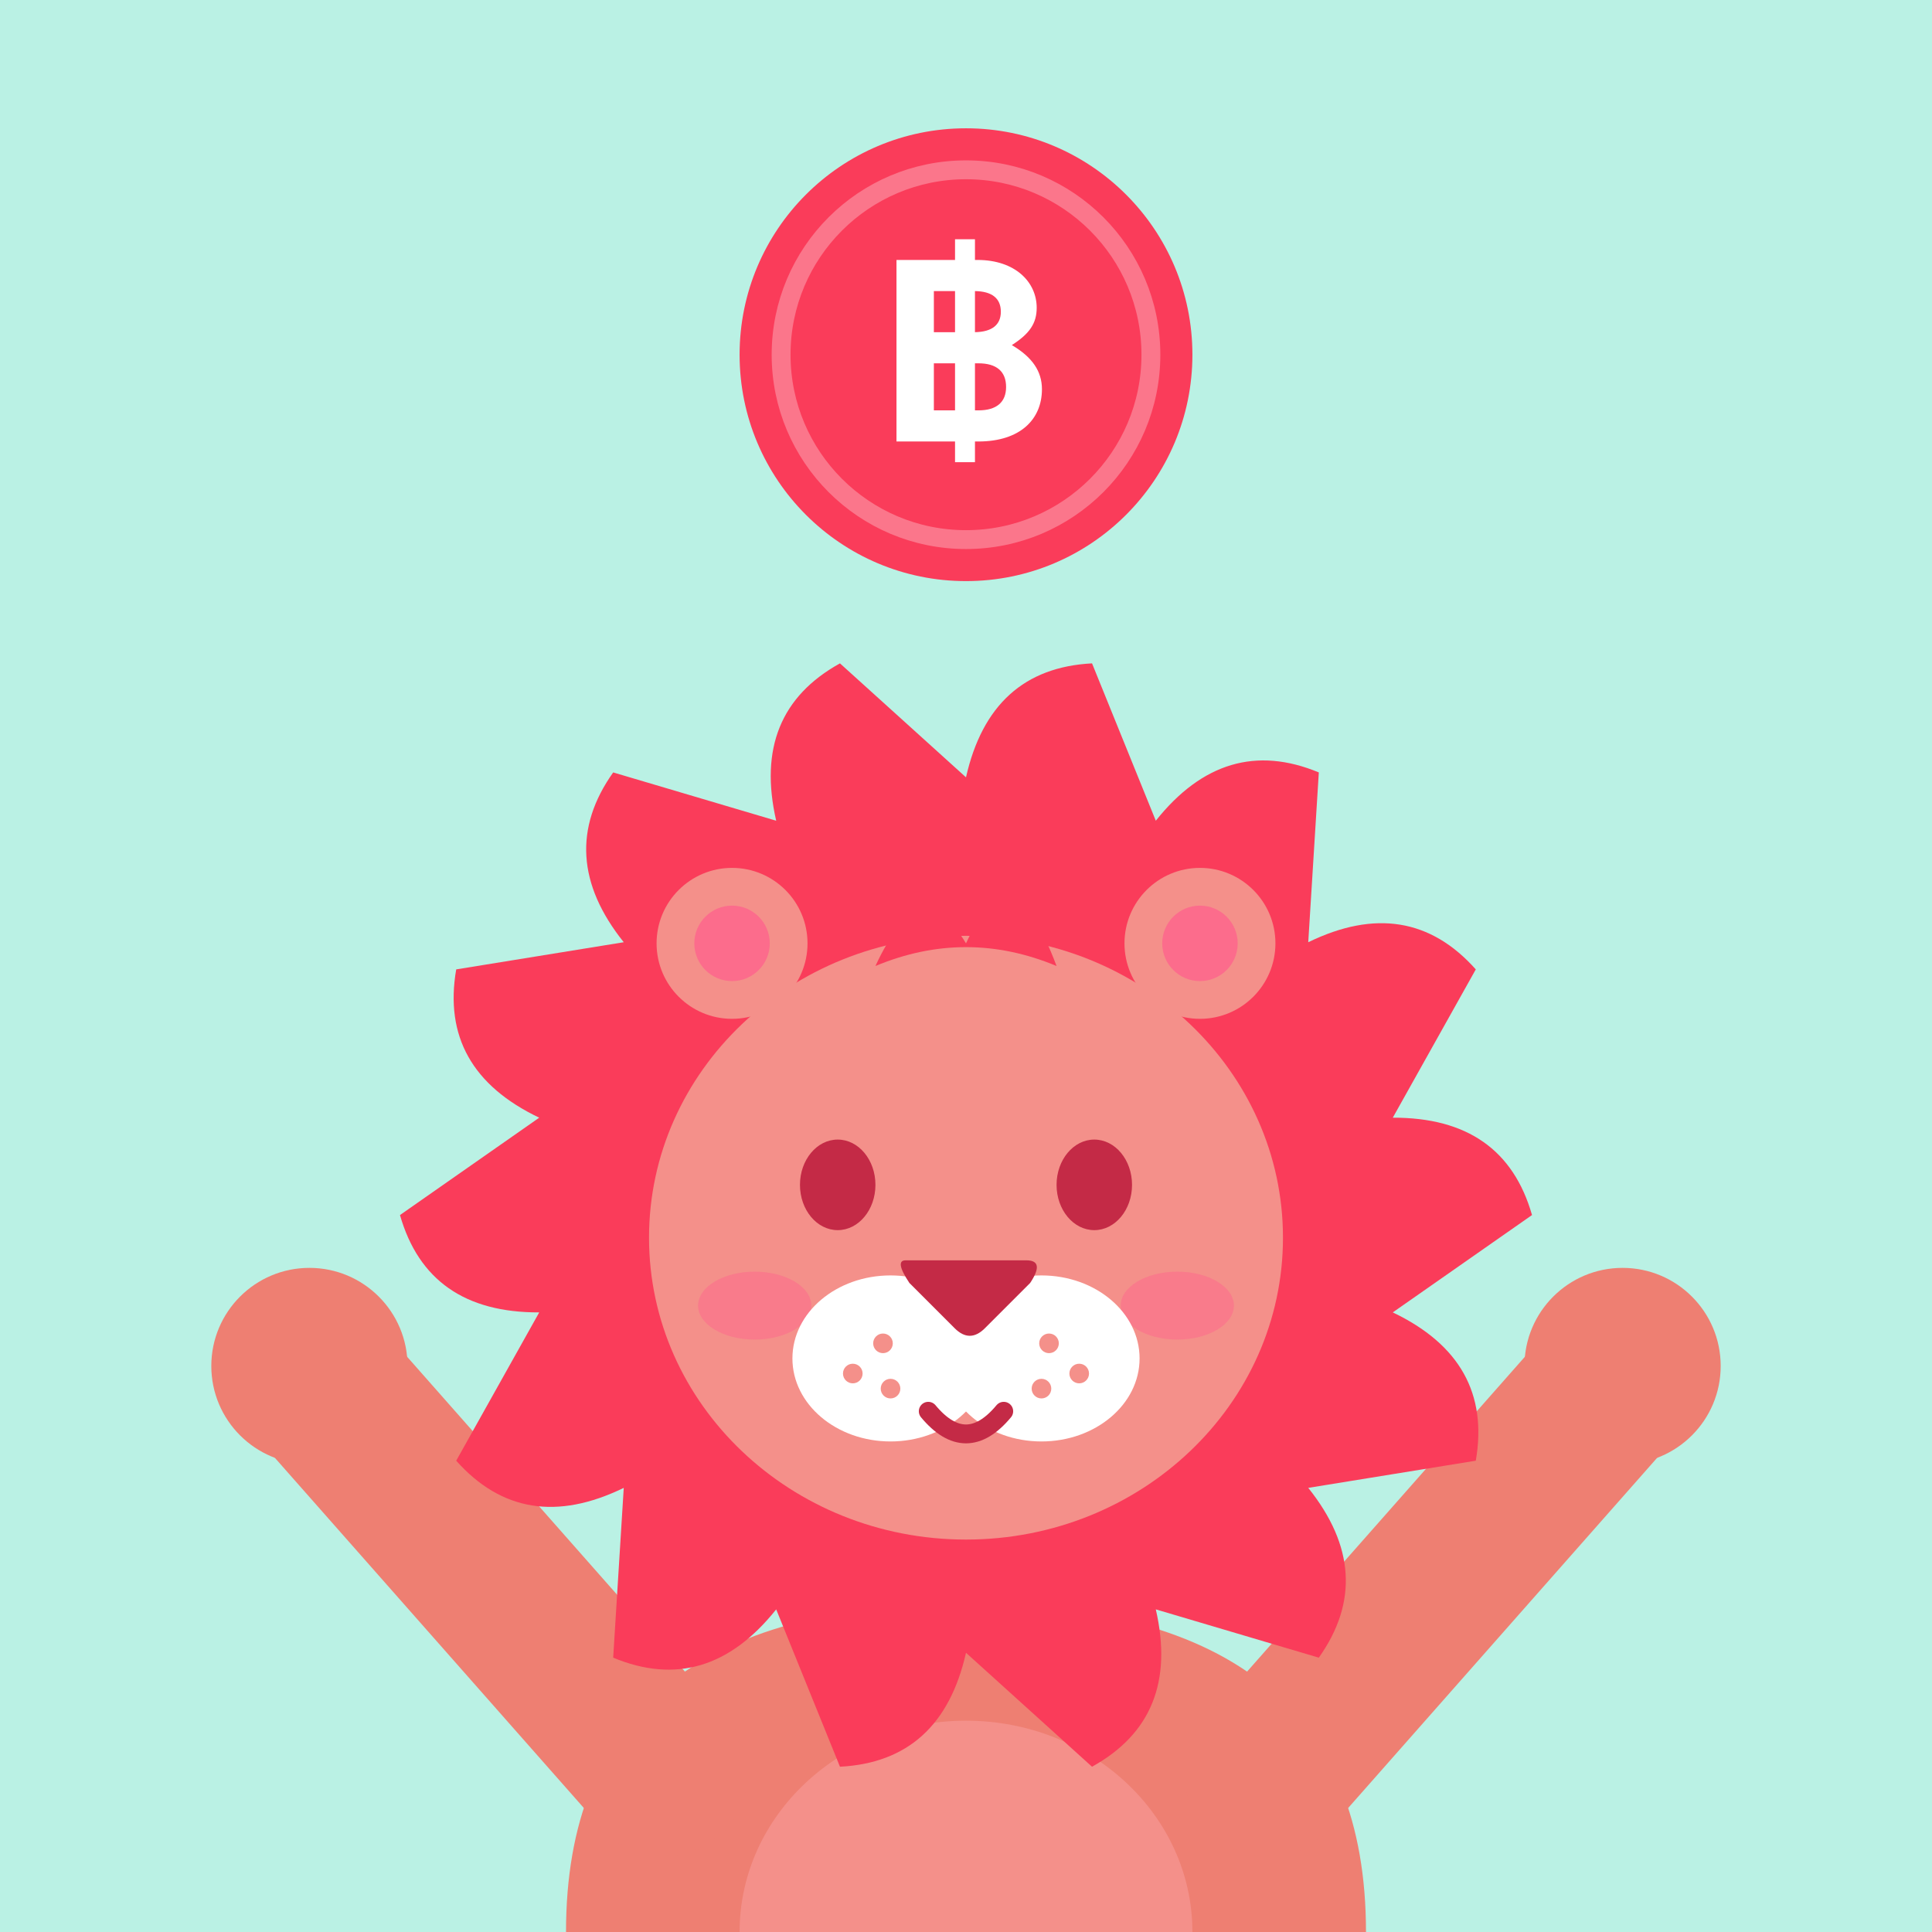
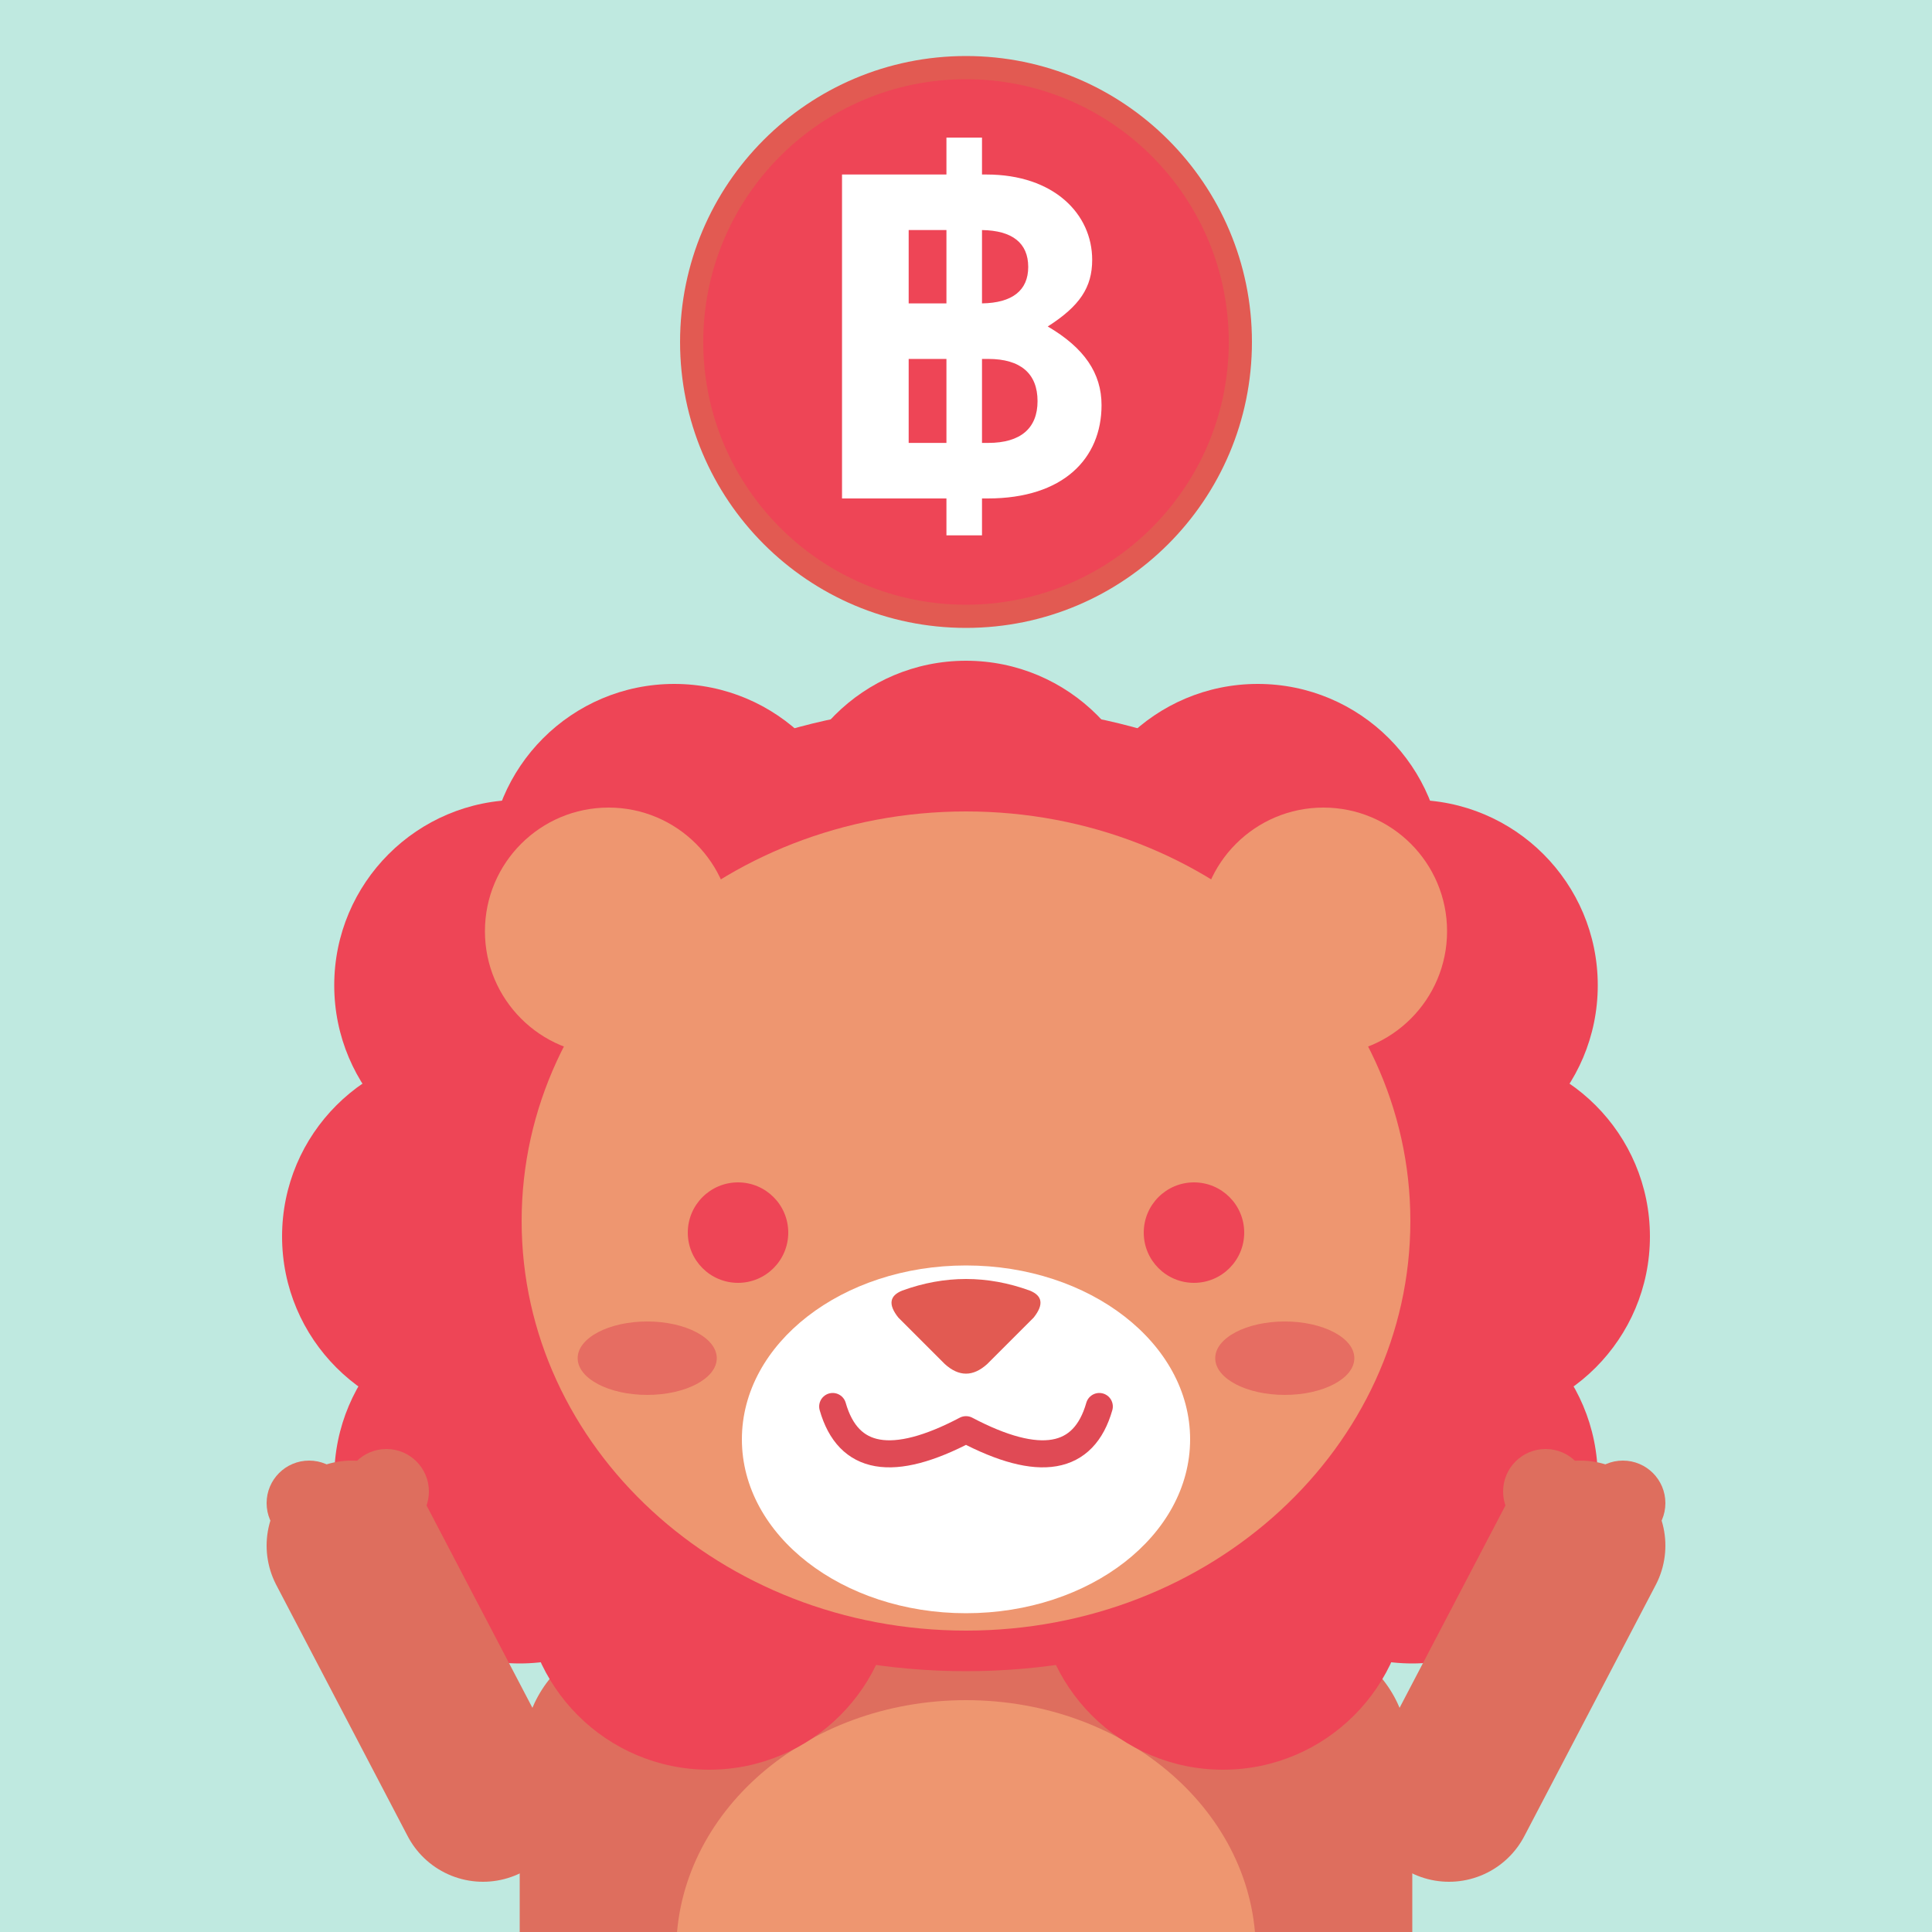
- <svg xmlns="http://www.w3.org/2000/svg" viewBox="0 0 512 512" width="512" height="512">
-   <rect width="512" height="512" fill="#BAF1E4" />
-   <path d="M150 512 Q150 425 256 425 Q362 425 362 512 Z" fill="#EE7F72" />
-   <ellipse cx="256" cy="512" rx="60" ry="56" fill="#F4908A" />
-   <path d="M176 470 L86 368" stroke="#EE7F72" stroke-width="44" stroke-linecap="round" />
-   <circle cx="82" cy="362" r="26" fill="#EE7F72" />
-   <path d="M336 470 L426 368" stroke="#EE7F72" stroke-width="44" stroke-linecap="round" />
-   <circle cx="430" cy="362" r="26" fill="#EE7F72" />
-   <path d="M256.0 206.0 Q262.5 177.2 289.4 175.8 L306.3 217.5 Q324.7 194.4 349.5 204.7 L346.7 249.7 Q373.2 236.8 391.1 256.9 L369.1 296.2 Q398.6 296.1 406.0 322.0 L369.1 347.8 Q395.7 360.5 391.1 387.1 L346.7 394.3 Q365.1 417.3 349.5 439.3 L306.3 426.5 Q312.9 455.2 289.4 468.2 L256.0 438.0 Q249.5 466.8 222.6 468.2 L205.7 426.5 Q187.3 449.6 162.5 439.3 L165.3 394.3 Q138.8 407.2 120.9 387.1 L142.9 347.8 Q113.4 347.9 106.0 322.0 L142.9 296.2 Q116.3 283.5 120.9 256.9 L165.3 249.7 Q146.9 226.7 162.5 204.7 L205.7 217.5 Q199.1 188.8 222.6 175.8 L256.0 206.0 Z" fill="#FA3C5A" />
-   <circle cx="194" cy="250" r="20" fill="#F4908A" />
-   <circle cx="194" cy="250" r="10" fill="#FC6C8C" />
-   <circle cx="318" cy="250" r="20" fill="#F4908A" />
-   <circle cx="318" cy="250" r="10" fill="#FC6C8C" />
-   <ellipse cx="256" cy="328" rx="84" ry="80" fill="#F4908A" />
-   <path d="M232 256 q12 -26 24 -6 q12 -26 24 6 q-24 -10 -48 0z" fill="#FA3C5A" />
-   <ellipse cx="222" cy="314" rx="10" ry="12" fill="#c42a46" />
-   <ellipse cx="290" cy="314" rx="10" ry="12" fill="#c42a46" />
-   <ellipse cx="200" cy="346" rx="15" ry="9" fill="#FC6C8C" opacity=".6" />
-   <ellipse cx="312" cy="346" rx="15" ry="9" fill="#FC6C8C" opacity=".6" />
-   <ellipse cx="236" cy="360" rx="26" ry="22" fill="#fff" />
-   <ellipse cx="276" cy="360" rx="26" ry="22" fill="#fff" />
-   <circle cx="234" cy="356" r="2.6" fill="#F4908A" />
-   <circle cx="226" cy="364" r="2.6" fill="#F4908A" />
-   <circle cx="236" cy="368" r="2.6" fill="#F4908A" />
-   <circle cx="278" cy="356" r="2.6" fill="#F4908A" />
-   <circle cx="286" cy="364" r="2.6" fill="#F4908A" />
-   <circle cx="276" cy="368" r="2.6" fill="#F4908A" />
-   <path d="M240 334 h32 q5 0 1 6 l-12 12 q-4 4 -8 0 l-12 -12 q-4 -6 -1 -6z" fill="#c42a46" />
-   <path d="M246 374 q10 12 20 0" stroke="#c42a46" stroke-width="5" fill="none" stroke-linecap="round" />
-   <circle cx="256" cy="94" r="60" fill="#FA3C5A" />
-   <circle cx="256" cy="94" r="49" fill="none" stroke="#fff" stroke-opacity=".3" stroke-width="5" />
-   <text x="256" y="117" text-anchor="middle" font-family="Arial,Helvetica,sans-serif" font-weight="700" font-size="66" fill="#fff">฿</text>
+ <svg xmlns="http://www.w3.org/2000/svg" viewBox="103 190 1000 1000" width="512" height="512">
+   <rect x="0" y="0" width="1206" height="1300" fill="#BFE9E0" />
+   <path d="M372 1300 V1110 Q372 1030 470 1030 H736 Q834 1030 834 1110 V1300 Z" fill="#DE6E5E" />
+   <ellipse cx="603" cy="1200" rx="150" ry="130" fill="#EE9670" />
+   <g fill="#EE4556">
+     <ellipse cx="603" cy="805" rx="290" ry="250" />
+     <circle cx="452" cy="640" r="96" />
+     <circle cx="603" cy="628" r="96" />
+     <circle cx="754" cy="640" r="96" />
+     <circle cx="372" cy="700" r="96" />
+     <circle cx="834" cy="700" r="96" />
+     <circle cx="345" cy="830" r="96" />
+     <circle cx="861" cy="830" r="96" />
+     <circle cx="372" cy="955" r="96" />
+     <circle cx="834" cy="955" r="96" />
+     <circle cx="470" cy="1010" r="96" />
+     <circle cx="736" cy="1010" r="96" />
+   </g>
+   <path d="M353 1120 L285 990" stroke="#DE6E5E" stroke-width="88" stroke-linecap="round" />
+   <circle cx="303" cy="962" r="22" fill="#DE6E5E" />
+   <circle cx="263" cy="968" r="22" fill="#DE6E5E" />
+   <path d="M853 1120 L921 990" stroke="#DE6E5E" stroke-width="88" stroke-linecap="round" />
+   <circle cx="903" cy="962" r="22" fill="#DE6E5E" />
+   <circle cx="943" cy="968" r="22" fill="#DE6E5E" />
+   <circle cx="418" cy="672" r="64" fill="#EE9670" />
+   <circle cx="788" cy="672" r="64" fill="#EE9670" />
+   <ellipse cx="603" cy="822" rx="230" ry="212" fill="#EE9670" />
+   <circle cx="485" cy="828" r="26" fill="#EE4556" />
+   <ellipse cx="438" cy="893" rx="36" ry="19" fill="#E04A55" opacity=".55" />
+   <circle cx="721" cy="828" r="26" fill="#EE4556" />
+   <ellipse cx="768" cy="893" rx="36" ry="19" fill="#E04A55" opacity=".55" />
+   <ellipse cx="603" cy="935" rx="116" ry="90" fill="#fff" />
+   <path d="M570 858 Q603 846 636 858 Q646 862 638 872 L614 896 Q603 906 592 896 L568 872 Q560 862 570 858 Z" fill="#E25A52" />
+   <path d="M534 918 Q546 960 603 930 Q660 960 672 918" stroke="#E04A55" stroke-width="14" fill="none" stroke-linecap="round" stroke-linejoin="round" />
+   <circle cx="603" cy="367" r="148" fill="#E25A52" />
+   <circle cx="603" cy="367" r="136" fill="#EE4556" />
+   <text x="603" y="448" text-anchor="middle" font-family="Arial,Helvetica,sans-serif" font-weight="700" font-size="230" fill="#fff">฿</text>
</svg>
